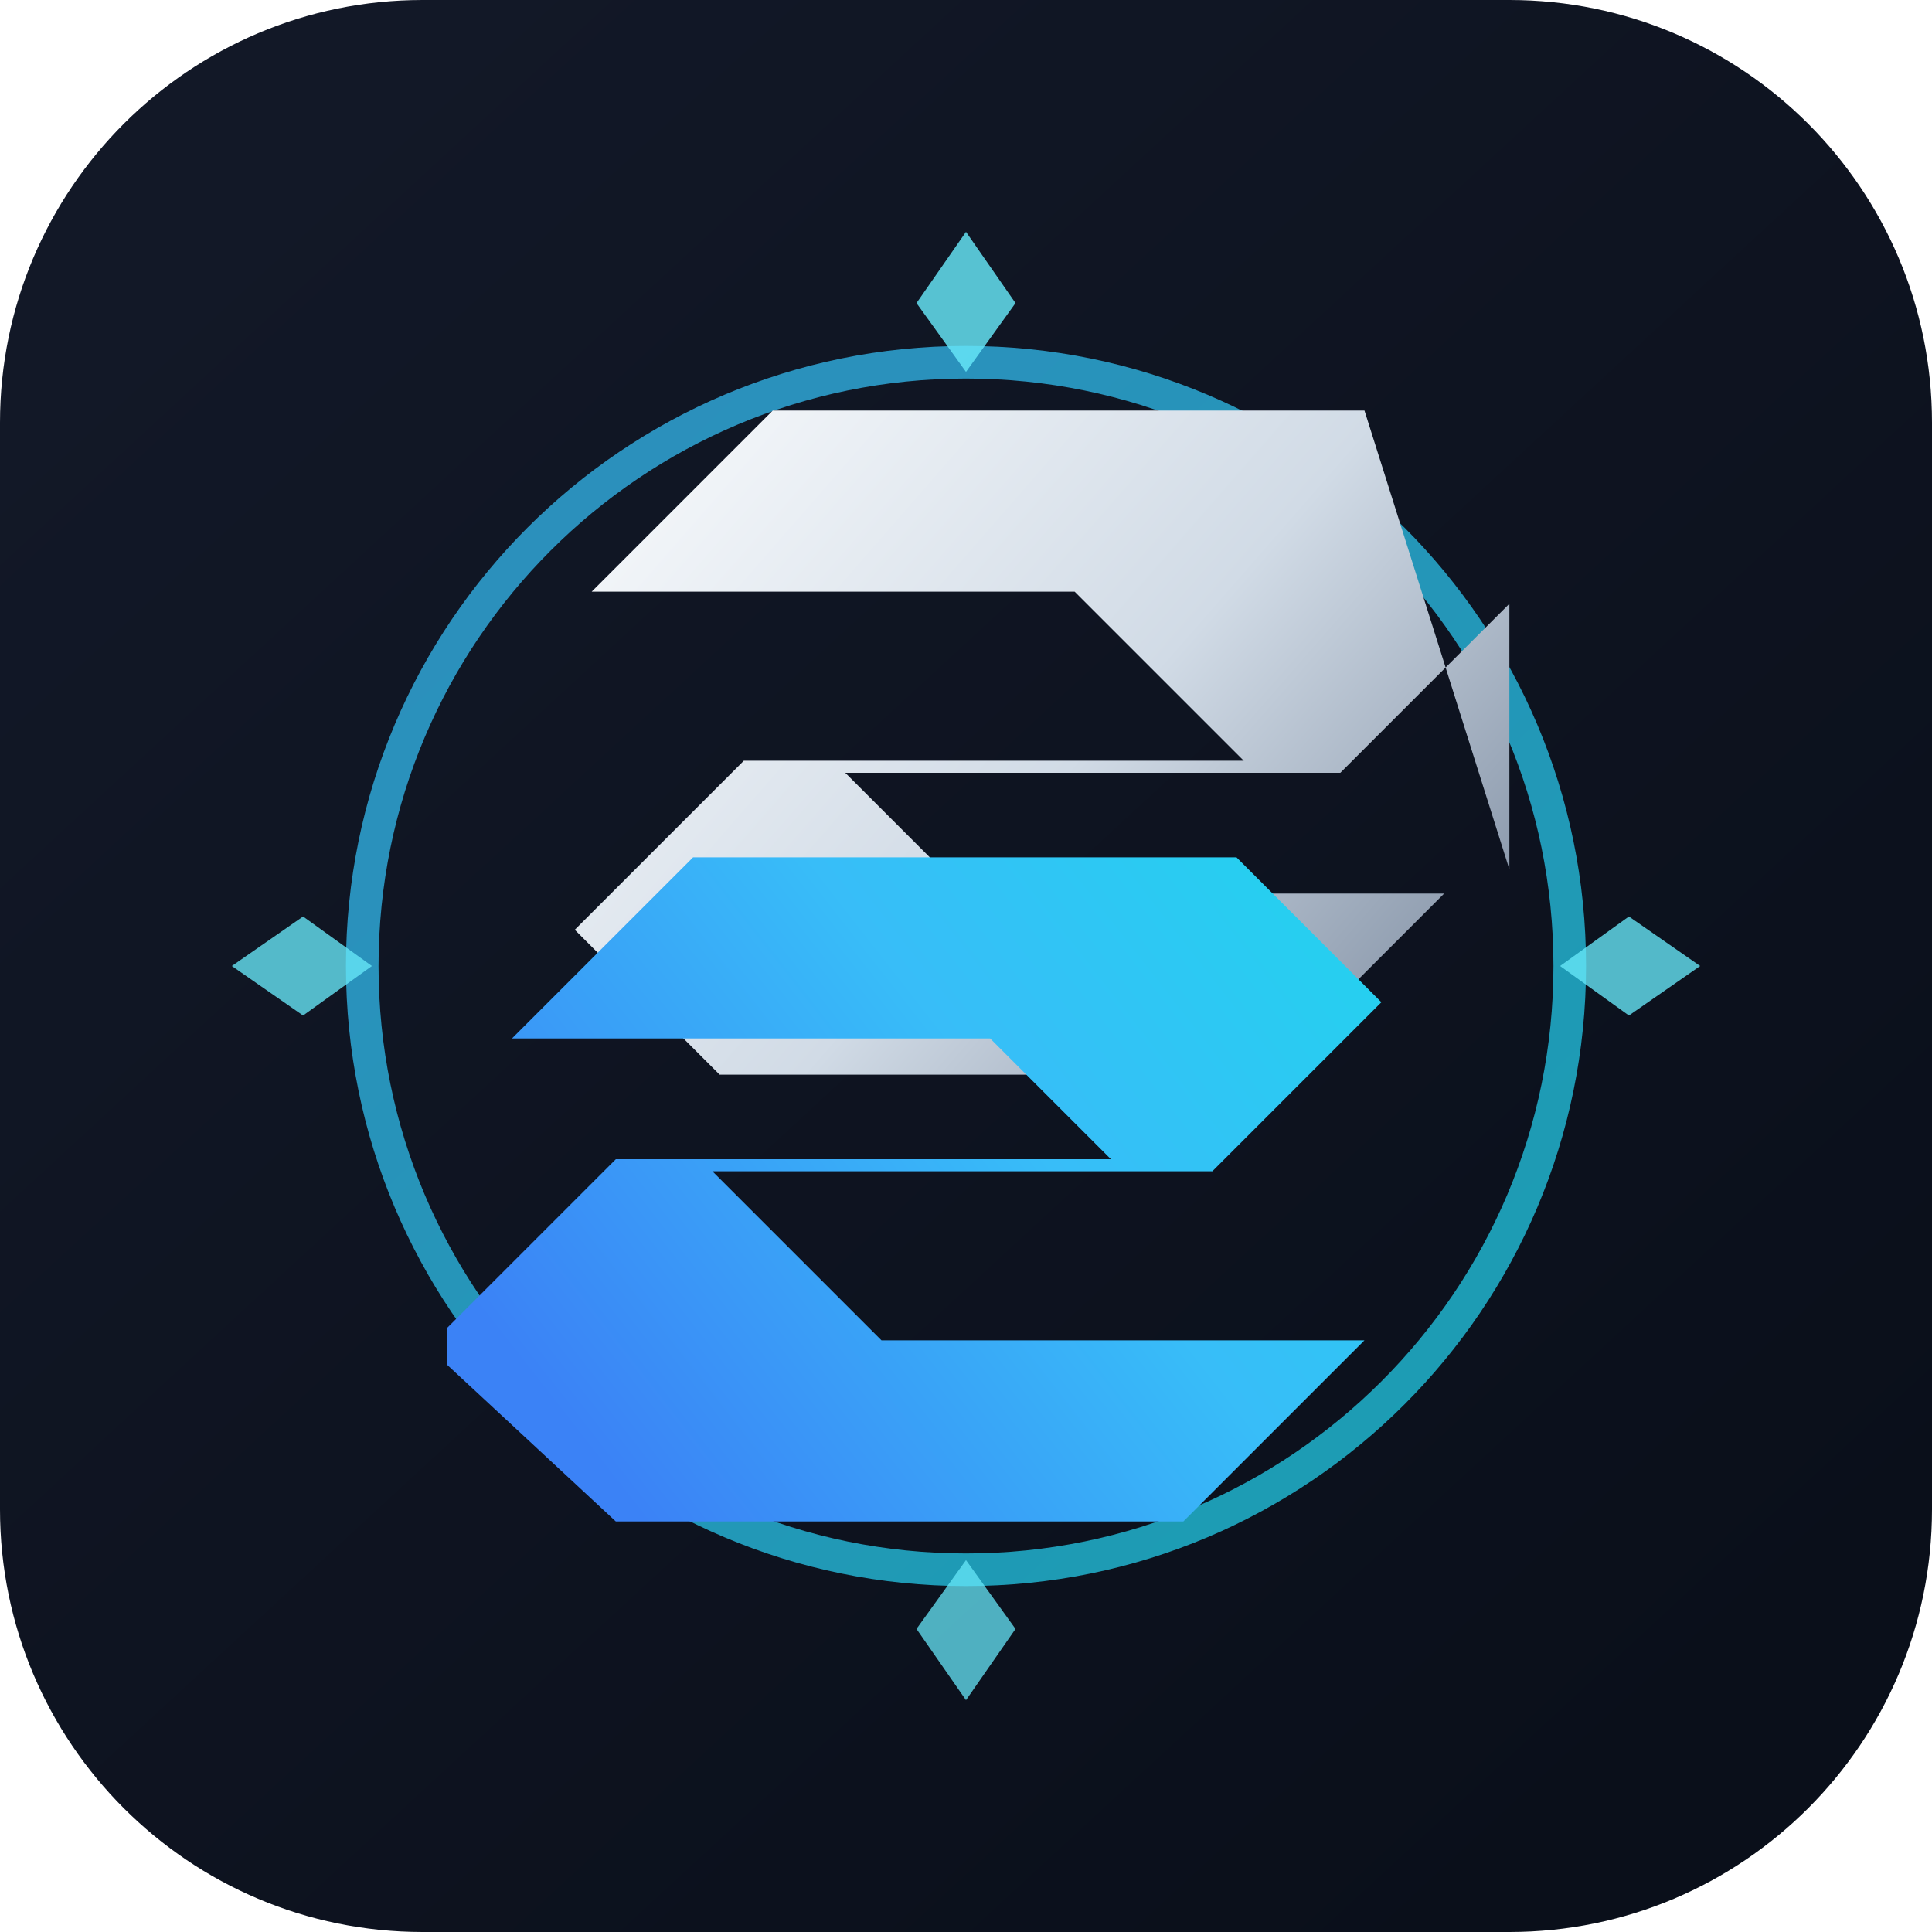
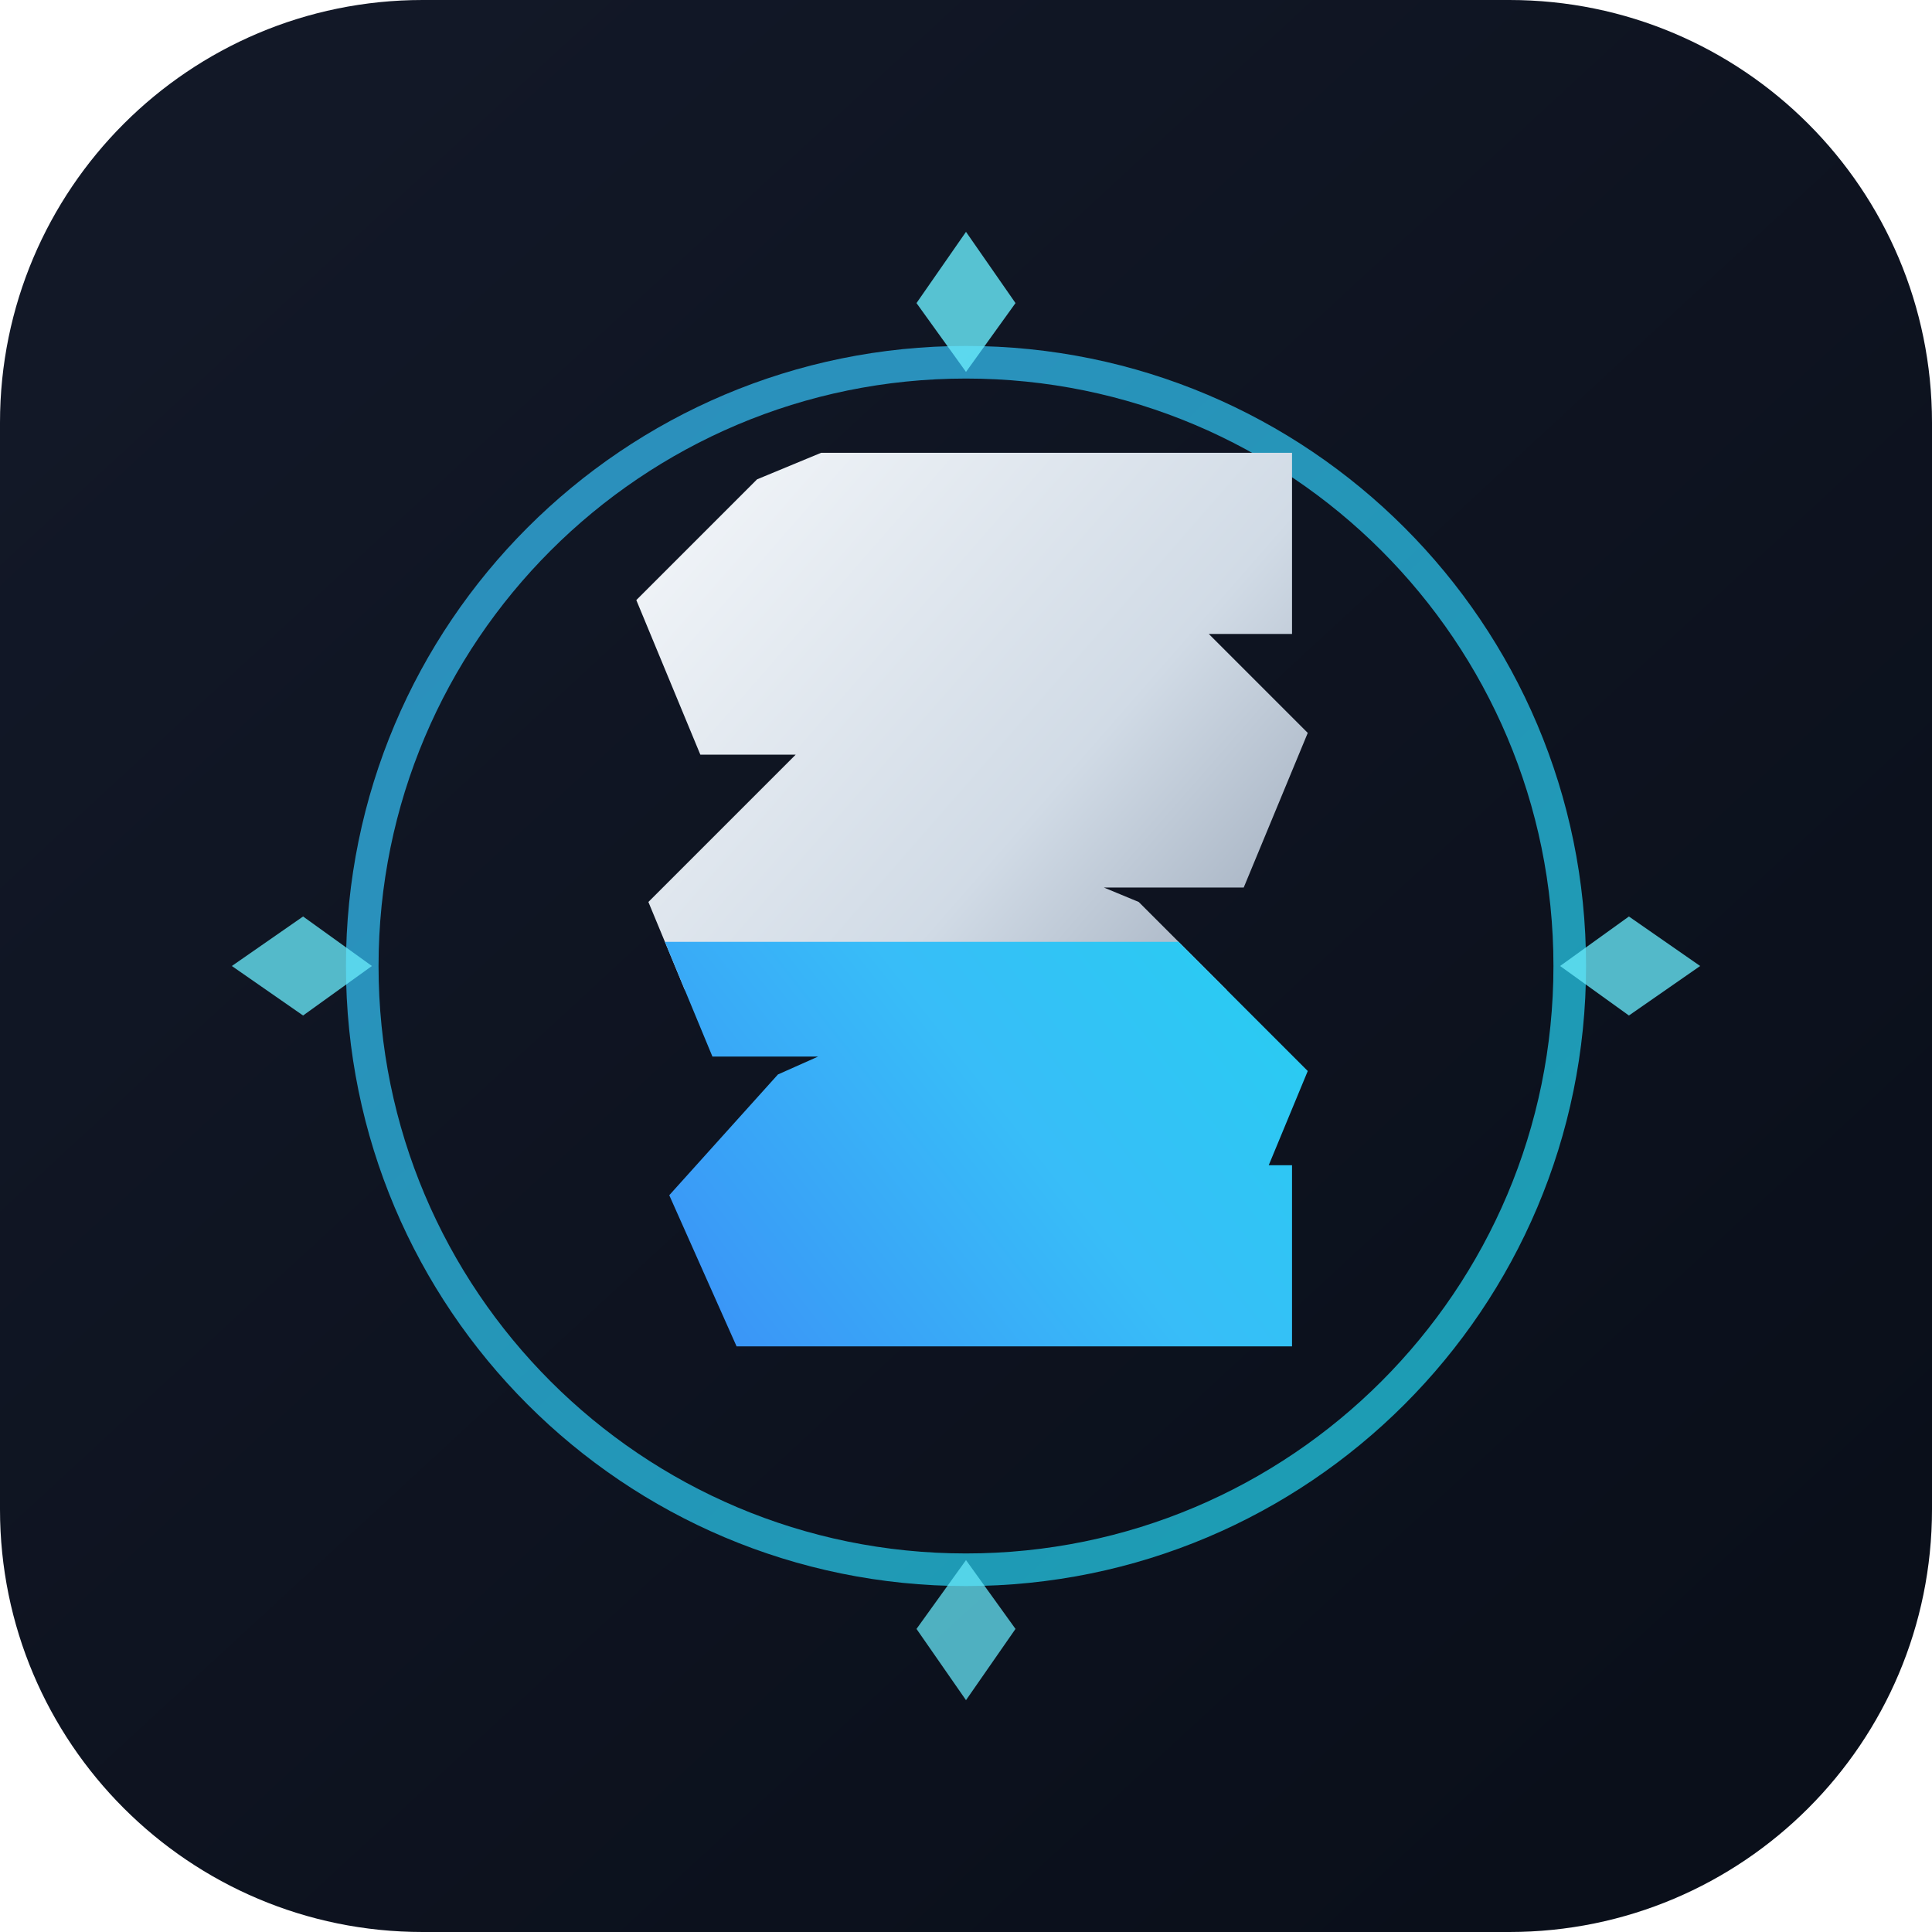
<svg xmlns="http://www.w3.org/2000/svg" viewBox="0 0 512 512">
  <defs>
    <linearGradient id="icon-bg" x1="64" y1="48" x2="448" y2="464" gradientUnits="userSpaceOnUse">
      <stop offset="0" stop-color="#121827" />
      <stop offset="1" stop-color="#0A0F1A" />
    </linearGradient>
    <linearGradient id="icon-ring" x1="123.2" y1="113.6" x2="388.8" y2="390.4" gradientUnits="userSpaceOnUse">
      <stop offset="0" stop-color="#38BDF8" />
      <stop offset="1" stop-color="#22D3EE" />
    </linearGradient>
    <linearGradient id="icon-upper" x1="160" y1="108.8" x2="361.6" y2="284.8" gradientUnits="userSpaceOnUse">
      <stop offset="0" stop-color="#F8FAFC" />
      <stop offset="0.58" stop-color="#D1DBE6" />
      <stop offset="1" stop-color="#8A98AB" />
    </linearGradient>
    <linearGradient id="icon-lower" x1="163.2" y1="393.6" x2="368" y2="233.6" gradientUnits="userSpaceOnUse">
      <stop offset="0" stop-color="#3B82F6" />
      <stop offset="0.55" stop-color="#38BDF8" />
      <stop offset="1" stop-color="#22D3EE" />
    </linearGradient>
+     <clipPath id="icon-upper-clip">
+       <rect x="121.6" y="108.8" width="268.8" height="153.6" rx="6.4" />
+     </clipPath>
+     <clipPath id="icon-lower-clip">
+       <rect x="121.6" y="249.6" width="268.8" height="153.6" rx="6.4" />
+     </clipPath>
  </defs>
  <rect width="512" height="512" rx="112" fill="url(#icon-bg)" />
  <circle cx="256" cy="256" r="160" fill="none" stroke="url(#icon-ring)" stroke-width="8.64" opacity="0.72" />
  <path d="M256 61.44l13.12 18.88L256 98.56l-13.12-18.24L256 61.44Z" fill="#67E8F9" opacity="0.82" />
  <path d="M450.56 256l-18.88 13.12L413.44 256l18.24-13.12L450.56 256Z" fill="#67E8F9" opacity="0.78" />
  <path d="M256 450.56l-13.12-18.88L256 413.44l13.12 18.24L256 450.56Z" fill="#67E8F9" opacity="0.74" />
  <path d="M61.44 256l18.88-13.12L98.56 256l-18.24 13.12L61.44 256Z" fill="#67E8F9" opacity="0.78" />
-   <path d="M361.6 108.8H204.8l-48 48h128l44.8 44.8H197.12l-44.8 44.8 38.4 38.4h144l48-48H256l-32-32h131.2l44.8-44.8V230.4L361.6 108.8Z" fill="url(#icon-upper)" />
-   <path d="M163.2 403.2h150.4l48-48H233.6l-44.8-44.8h132.48l44.8-44.8-38.4-38.4h-144l-48 48h126.72l32 32H163.2l-44.8 44.8v9.6l44.8 41.6Z" fill="url(#icon-lower)" />
+   <path d="M342.4 144H217.6L185.6 176H294.4L329.6 211.2H233.6L188.8 256H284.8L329.6 300.8H224L195.2 332.8H342.4" fill="none" stroke="url(#icon-upper)" stroke-width="48" stroke-linecap="butt" stroke-linejoin="bevel" clip-path="url(#icon-upper-clip)" />
+   <path d="M342.4 144H217.6L185.6 176H294.4L329.6 211.2H233.6L188.8 256H284.8L329.6 300.8H224L195.2 332.8H342.4" fill="none" stroke="url(#icon-lower)" stroke-width="48" stroke-linecap="butt" stroke-linejoin="bevel" clip-path="url(#icon-lower-clip)" />
</svg>
